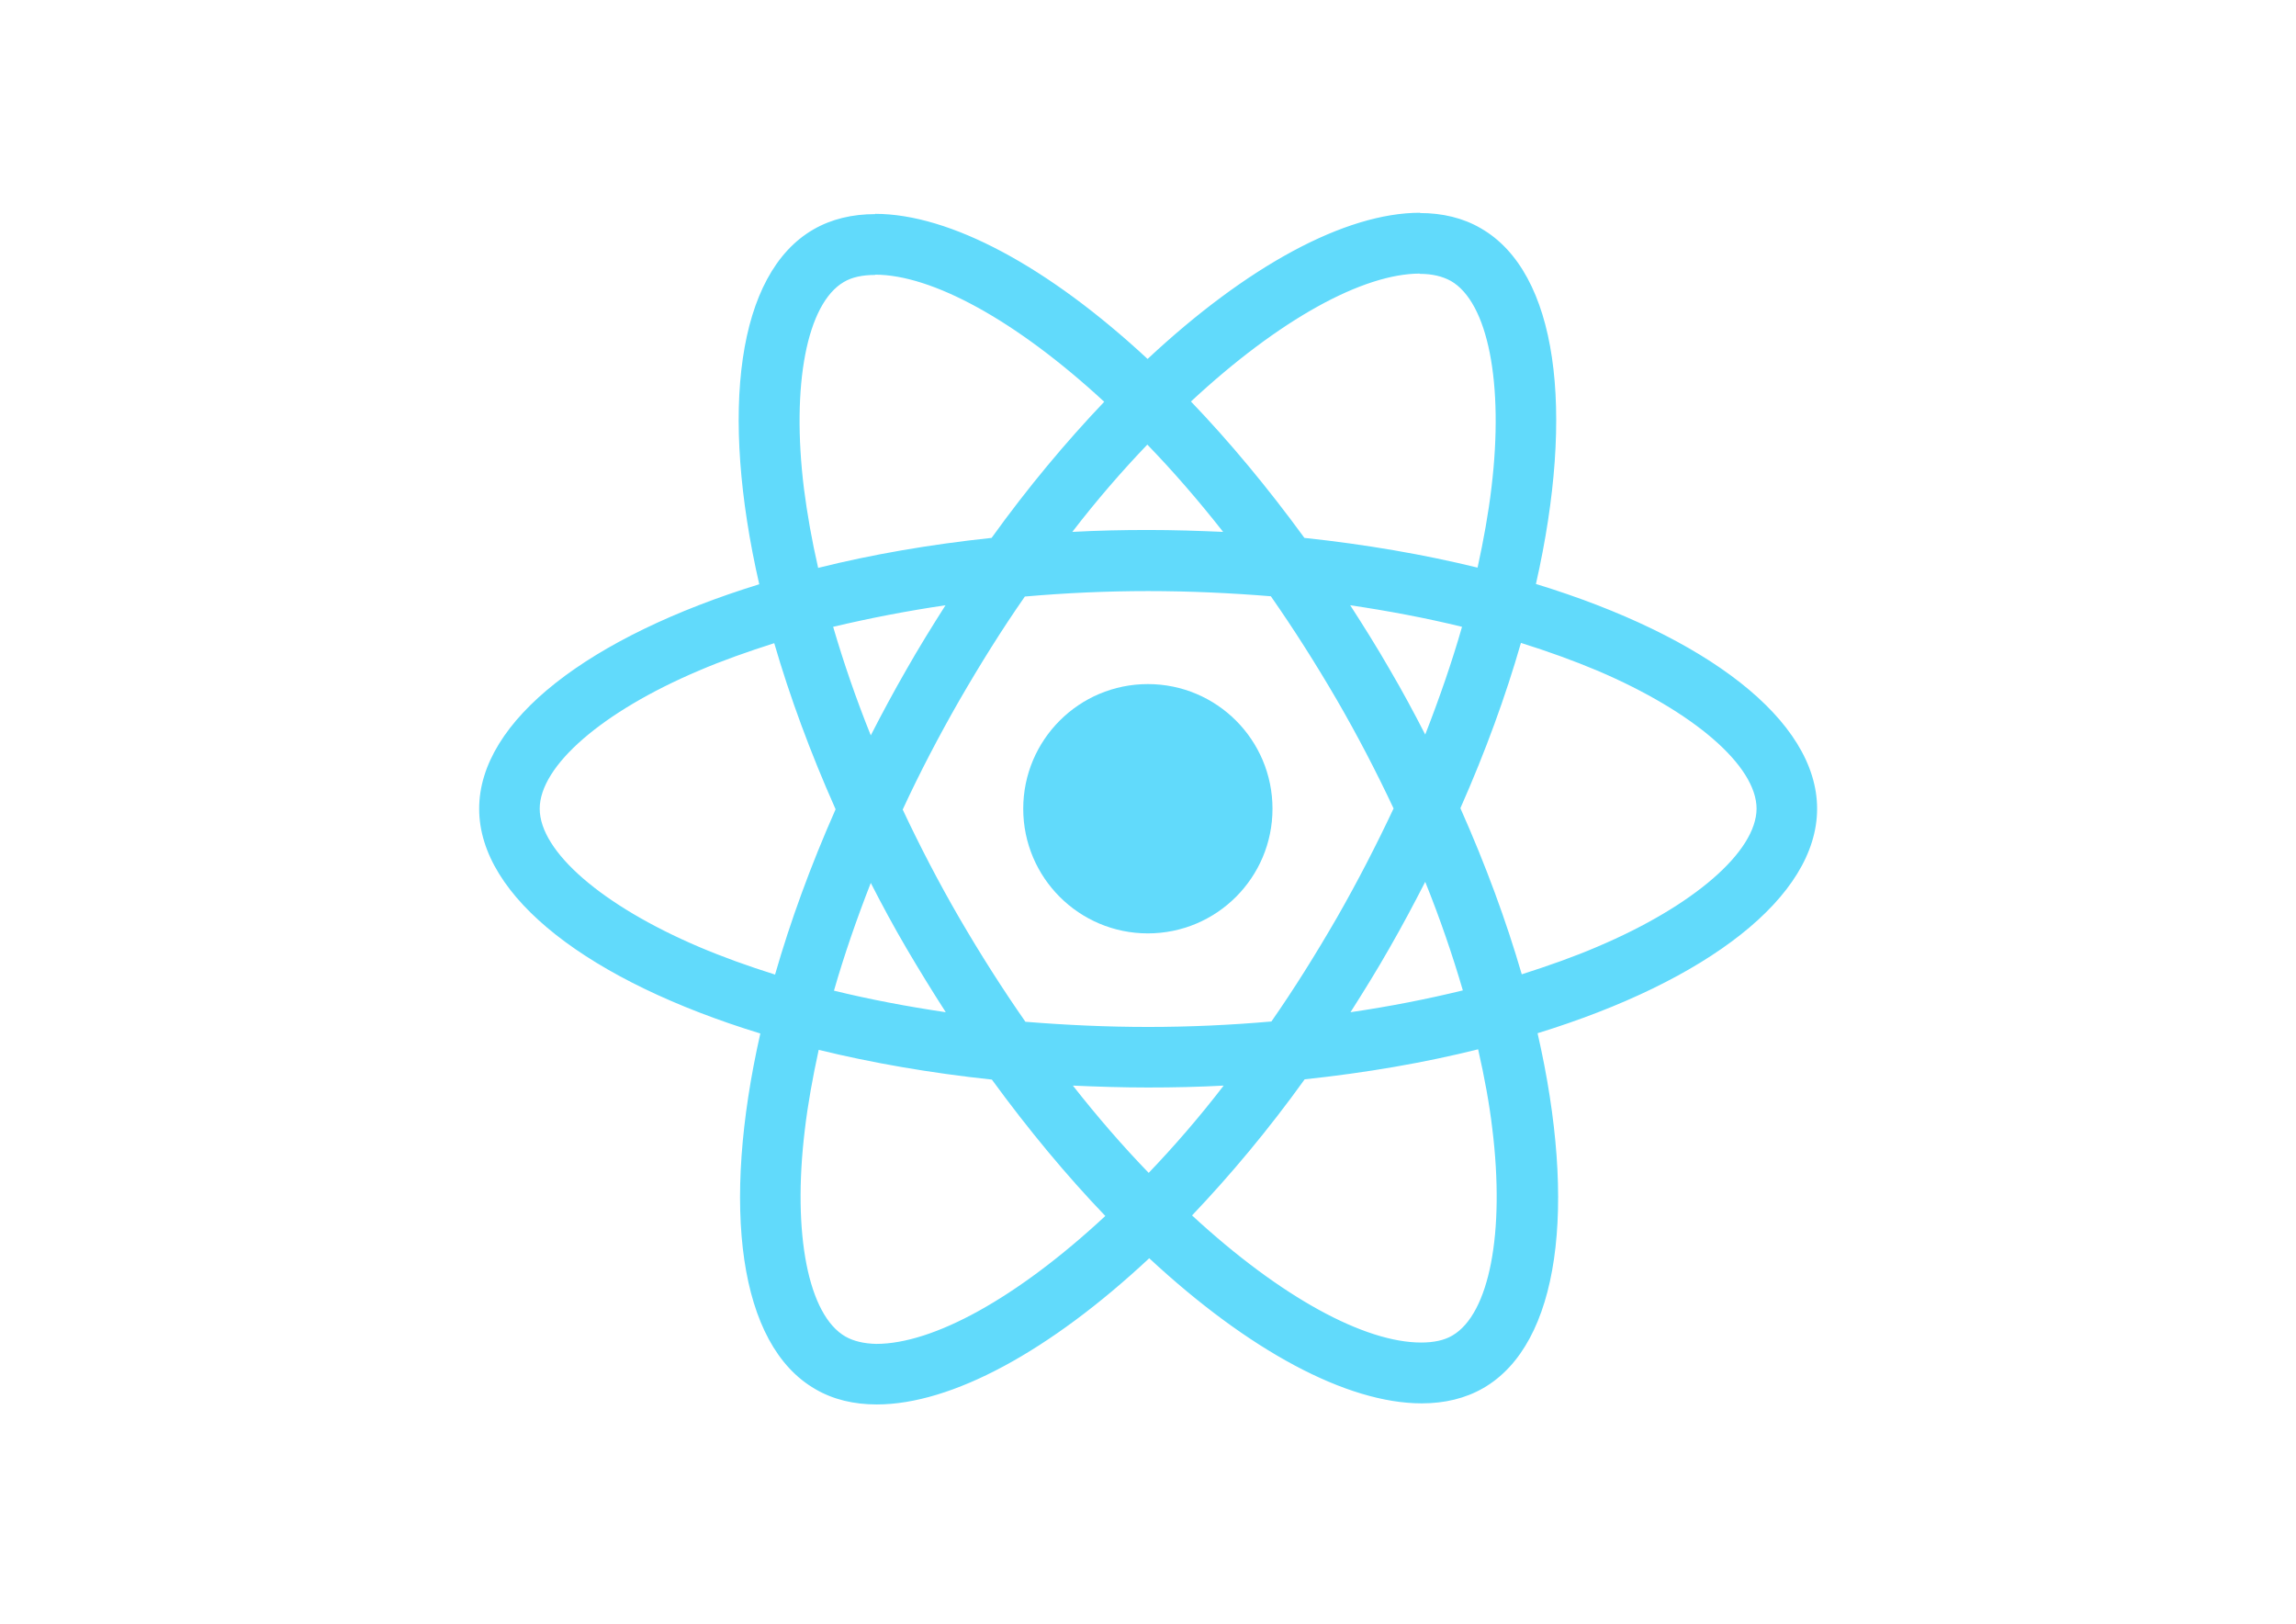
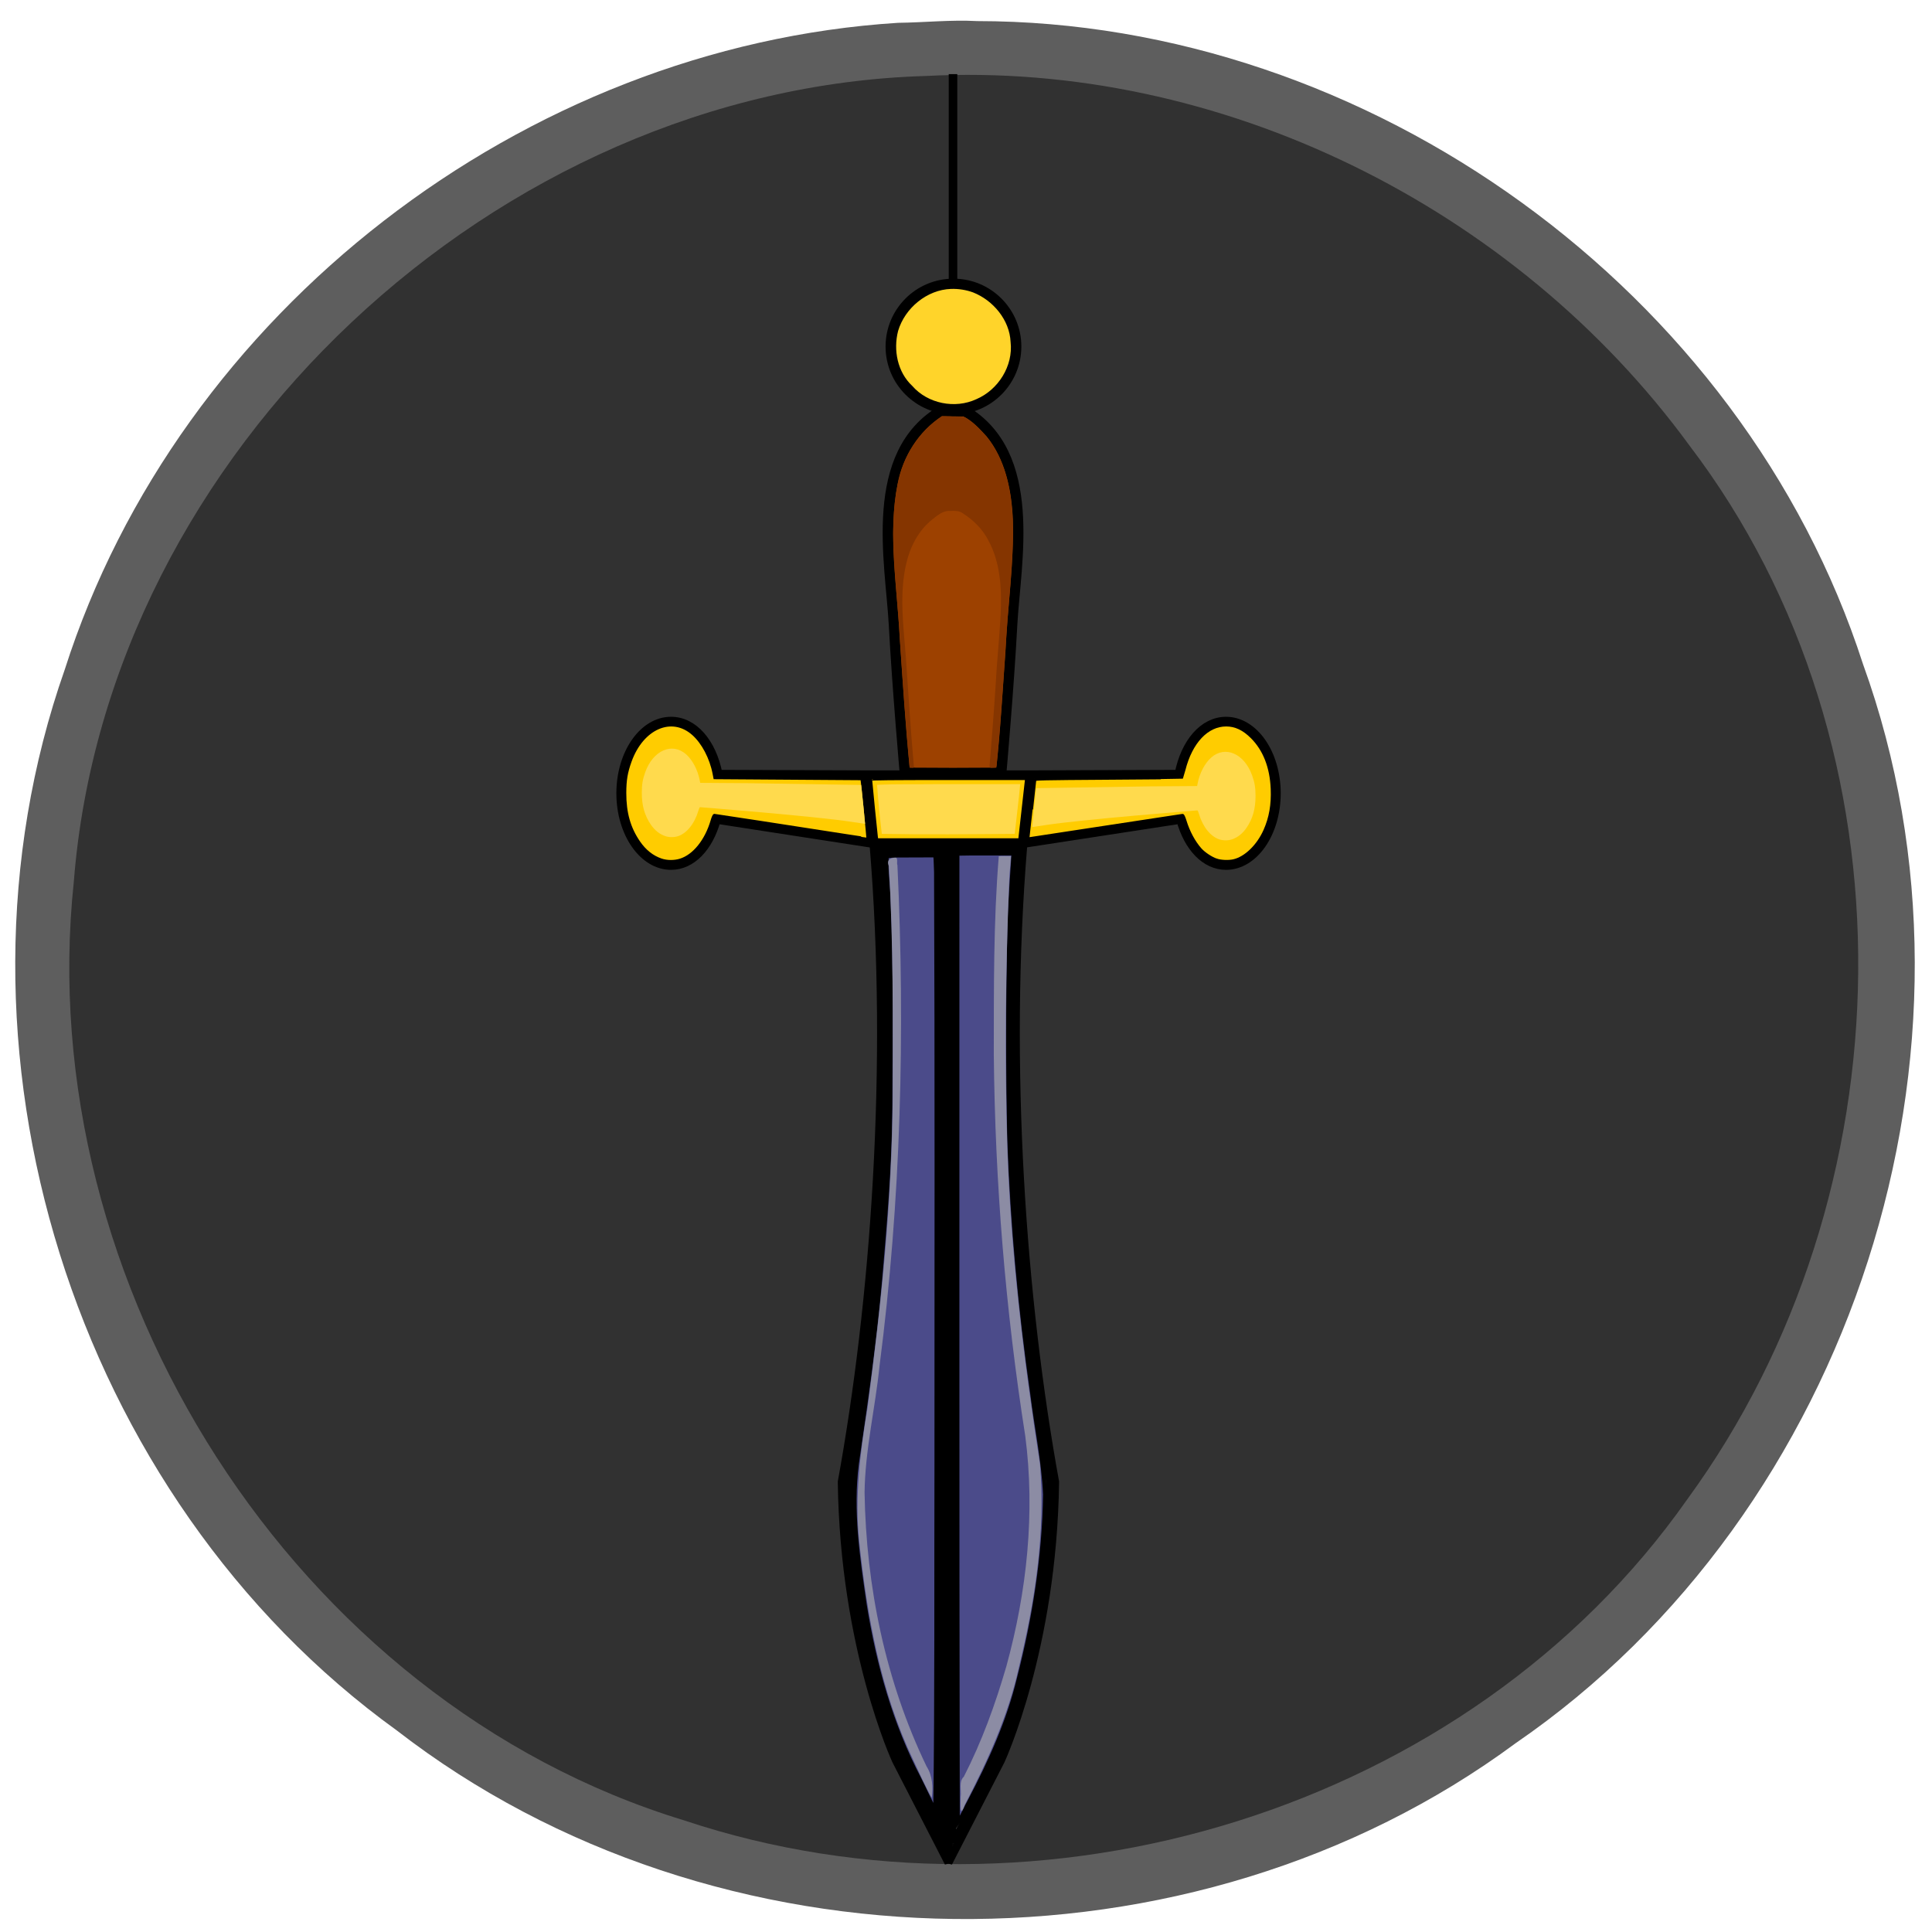
- <svg xmlns="http://www.w3.org/2000/svg" viewBox="0 0 841.9 595.3">
-   <g fill="#61DAFB">
-     <path d="M666.3 296.5c0-32.5-40.7-63.3-103.1-82.4 14.4-63.6 8-114.2-20.2-130.4-6.5-3.8-14.1-5.6-22.4-5.6v22.3c4.6 0 8.3.9 11.4 2.6 13.6 7.8 19.5 37.5 14.9 75.7-1.1 9.4-2.9 19.3-5.1 29.4-19.6-4.8-41-8.5-63.5-10.9-13.5-18.5-27.5-35.3-41.6-50 32.6-30.3 63.2-46.9 84-46.9V78c-27.5 0-63.5 19.6-99.9 53.6-36.4-33.8-72.4-53.2-99.9-53.2v22.3c20.7 0 51.4 16.5 84 46.6-14 14.7-28 31.4-41.3 49.9-22.6 2.4-44 6.1-63.6 11-2.3-10-4-19.7-5.2-29-4.7-38.2 1.1-67.9 14.6-75.8 3-1.8 6.9-2.6 11.5-2.6V78.5c-8.4 0-16 1.8-22.6 5.6-28.1 16.2-34.4 66.7-19.9 130.1-62.2 19.2-102.7 49.9-102.7 82.3 0 32.5 40.7 63.3 103.1 82.4-14.4 63.6-8 114.2 20.2 130.4 6.5 3.8 14.1 5.6 22.5 5.6 27.5 0 63.5-19.6 99.9-53.6 36.4 33.8 72.4 53.2 99.9 53.2 8.4 0 16-1.8 22.6-5.6 28.1-16.2 34.4-66.7 19.9-130.1 62-19.1 102.5-49.9 102.5-82.3zm-130.2-66.7c-3.7 12.9-8.3 26.2-13.5 39.5-4.1-8-8.4-16-13.1-24-4.6-8-9.5-15.8-14.4-23.4 14.2 2.1 27.9 4.7 41 7.9zm-45.8 106.5c-7.8 13.5-15.8 26.3-24.1 38.2-14.9 1.3-30 2-45.2 2-15.1 0-30.2-.7-45-1.9-8.3-11.9-16.4-24.6-24.2-38-7.6-13.1-14.5-26.4-20.8-39.8 6.2-13.4 13.2-26.8 20.7-39.9 7.8-13.5 15.8-26.3 24.1-38.2 14.9-1.3 30-2 45.2-2 15.1 0 30.2.7 45 1.9 8.3 11.9 16.4 24.6 24.2 38 7.6 13.1 14.5 26.4 20.8 39.8-6.3 13.4-13.2 26.8-20.7 39.9zm32.3-13c5.4 13.4 10 26.8 13.8 39.8-13.1 3.2-26.9 5.9-41.2 8 4.9-7.7 9.8-15.6 14.4-23.7 4.6-8 8.9-16.1 13-24.1zM421.2 430c-9.3-9.6-18.6-20.3-27.8-32 9 .4 18.2.7 27.5.7 9.4 0 18.7-.2 27.8-.7-9 11.7-18.3 22.4-27.5 32zm-74.4-58.9c-14.2-2.1-27.9-4.7-41-7.9 3.7-12.9 8.3-26.2 13.5-39.5 4.1 8 8.4 16 13.1 24 4.7 8 9.5 15.8 14.4 23.4zM420.7 163c9.3 9.6 18.6 20.3 27.8 32-9-.4-18.2-.7-27.5-.7-9.4 0-18.7.2-27.8.7 9-11.7 18.3-22.4 27.5-32zm-74 58.9c-4.9 7.7-9.8 15.6-14.4 23.7-4.6 8-8.9 16-13 24-5.4-13.4-10-26.8-13.8-39.8 13.1-3.1 26.9-5.8 41.2-7.9zm-90.5 125.2c-35.4-15.1-58.3-34.9-58.3-50.6 0-15.7 22.9-35.6 58.3-50.6 8.6-3.7 18-7 27.7-10.1 5.7 19.6 13.2 40 22.5 60.9-9.2 20.8-16.6 41.1-22.2 60.6-9.9-3.1-19.3-6.5-28-10.2zM310 490c-13.6-7.8-19.5-37.5-14.9-75.7 1.1-9.4 2.9-19.3 5.1-29.4 19.6 4.8 41 8.5 63.5 10.9 13.5 18.5 27.5 35.3 41.6 50-32.6 30.3-63.2 46.9-84 46.9-4.5-.1-8.3-1-11.3-2.7zm237.2-76.2c4.7 38.2-1.1 67.9-14.6 75.8-3 1.8-6.9 2.6-11.5 2.6-20.7 0-51.4-16.5-84-46.6 14-14.7 28-31.4 41.3-49.9 22.6-2.4 44-6.1 63.6-11 2.3 10.1 4.1 19.8 5.2 29.1zm38.5-66.7c-8.6 3.7-18 7-27.7 10.1-5.7-19.6-13.2-40-22.5-60.9 9.2-20.8 16.6-41.1 22.2-60.6 9.9 3.1 19.3 6.5 28.1 10.2 35.4 15.1 58.3 34.9 58.3 50.6-.1 15.7-23 35.6-58.4 50.6zM320.8 78.4z" />
-     <circle cx="420.9" cy="296.5" r="45.7" />
-     <path d="M520.5 78.1z" />
+ <svg xmlns="http://www.w3.org/2000/svg" width="210mm" height="210mm" viewBox="0 0 210 210" version="1.1" id="svg8">
+   <defs id="defs2" />
+   <g id="layer1" transform="translate(0,-87)">
+     <path style="fill:#5e5e5e;fill-opacity:1;stroke-width:0.258" d="M 97.615,89.48 C 56.917,92.042 19.452,120.877 7.036,159.787 c -14.388,40.938 0.901,89.915 36.102,115.312 34.576,26.784 86.435,27.386 121.607,1.377 36.631,-25.133 52.866,-75.509 37.754,-117.295 -13.098,-40.576 -53.699,-69.878 -96.294,-69.889 -2.859,-0.154 -5.728,0.154 -8.589,0.188 z" id="path39" />
+     <path style="fill:#313131;fill-opacity:1;stroke-width:0.258" d="M 100.648,95.258 C 54.057,96.603 11.674,136.067 8.023,182.842 3.394,226.508 31.893,271.929 74.359,284.867 113.074,297.785 159.622,283.822 183.399,249.97 207.55,216.915 208.71,168.374 183.648,135.441 164.64,109.421 132.508,93.591 100.648,95.258 Z" id="path39-3" />
+     <path style="fill:none;stroke:#000000;stroke-width:0.858;stroke-linecap:butt;stroke-linejoin:miter;stroke-miterlimit:4;stroke-dasharray:none;stroke-opacity:1" d="m 103.092,178.735 -1e-5,110.738 5.697,-11.095 c 0,0 5.663,-12.188 5.9,-30.307 -3.561,-19.571 -5.463,-45.064 -3.448,-69.34" id="path4771" />
+     <path style="fill:none;stroke:#000000;stroke-width:0.858;stroke-linecap:butt;stroke-linejoin:miter;stroke-miterlimit:4;stroke-dasharray:none;stroke-opacity:1" d="m 94.941,178.728 c 2.016,24.277 0.113,49.771 -3.448,69.342 0.237,18.119 5.9,30.307 5.9,30.307 l 5.697,11.094 V 178.735" id="path4765" />
+     <circle style="fill:none;stroke:#000000;stroke-width:0.858;stroke-miterlimit:4;stroke-dasharray:none;stroke-opacity:1" id="path4528" cx="103.637" cy="124.669" r="6.95" />
+     <path style="fill:none;stroke:#000000;stroke-width:0.858;stroke-linecap:butt;stroke-linejoin:miter;stroke-miterlimit:4;stroke-dasharray:none;stroke-opacity:1" d="m 98.233,171.171 c 0,0 -0.836,-9.437 -1.196,-16.225 -0.36,-6.788 -2.954,-18.696 5.33,-23.479" id="path4575" />
+     <path style="fill:none;stroke:#000000;stroke-width:0.858;stroke-linecap:butt;stroke-linejoin:miter;stroke-miterlimit:4;stroke-dasharray:none;stroke-opacity:1" d="m 108.952,171.171 c 0,0 0.836,-9.437 1.196,-16.225 0.36,-6.788 2.954,-18.696 -5.33,-23.479" id="path4575-5" />
+     <path style="fill:none;stroke:#000000;stroke-width:0.931;stroke-linecap:butt;stroke-linejoin:miter;stroke-miterlimit:4;stroke-dasharray:none;stroke-opacity:1" d="M 103.588,117.782 V 95.057" id="path4620" />
+     <path id="path4691-9" style="fill:none;stroke:#000000;stroke-width:0.858;stroke-linecap:butt;stroke-linejoin:miter;stroke-miterlimit:4;stroke-dasharray:none;stroke-opacity:1" d="m 111.937,171.167 -17.825,-6.2e-4 m 0.76,7.565 16.37,6.2e-4 M 72.941,165.34 c -3.046,0 -5.515,3.533 -5.515,7.89 1.01e-4,4.358 2.469,7.89 5.515,7.89 2.266,-0.003 4.144,-1.989 4.972,-5.007 l 16.959,2.617 -0.76,-7.565 -16.016,-0.059 c -0.666,-3.409 -2.68,-5.766 -5.154,-5.766 z m 60.323,6.2e-4 c -2.474,4.2e-4 -4.488,2.358 -5.154,5.766 l -16.016,0.059 -0.853,7.565 17.052,-2.617 c 0.828,3.018 2.705,5.004 4.971,5.007 3.046,2e-5 5.515,-3.532 5.515,-7.89 4e-5,-4.358 -2.469,-7.89 -5.515,-7.89 z" />
+     <path style="fill:#ffcc00;stroke:#000000;stroke-width:0.307;stroke-miterlimit:4;stroke-dasharray:none;stroke-opacity:1" d="m 71.857,180.464 c -0.957,-0.327 -1.758,-0.963 -2.414,-1.914 -1.055,-1.531 -1.525,-3.19 -1.521,-5.366 0.003,-1.383 0.144,-2.226 0.574,-3.43 1.308,-3.659 4.523,-5.053 6.856,-2.973 1.064,0.949 1.93,2.6 2.258,4.31 l 0.087,0.452 7.99,0.055 7.99,0.055 0.041,0.304 c 0.083,0.619 0.633,6.187 0.613,6.205 -0.011,0.01 -1.049,-0.142 -2.307,-0.338 -5.863,-0.913 -14.285,-2.207 -14.369,-2.207 -0.053,0 -0.165,0.249 -0.261,0.581 -0.626,2.165 -1.963,3.826 -3.451,4.286 -0.656,0.203 -1.459,0.195 -2.086,-0.02 z" id="path4777" />
+     <path style="fill:#ffcc00;stroke:#000000;stroke-width:0.307;stroke-miterlimit:4;stroke-dasharray:none;stroke-opacity:1" d="m 132.214,180.475 c -0.566,-0.194 -1.345,-0.712 -1.74,-1.156 -0.694,-0.779 -1.293,-1.894 -1.653,-3.072 -0.106,-0.347 -0.232,-0.63 -0.28,-0.629 -0.048,4.2e-4 -3.837,0.578 -8.42,1.282 -4.583,0.705 -8.337,1.277 -8.342,1.271 -0.005,-0.006 0.152,-1.421 0.348,-3.144 0.197,-1.724 0.358,-3.188 0.359,-3.253 0.003,-0.109 0.703,-0.124 7.984,-0.174 4.39,-0.03 7.99,-0.061 7.999,-0.07 0.009,-0.008 0.113,-0.395 0.23,-0.859 0.76,-3.008 2.507,-4.862 4.583,-4.862 1.008,0 1.9,0.422 2.802,1.326 1.352,1.355 2.095,3.26 2.19,5.614 0.069,1.714 -0.177,3.131 -0.782,4.502 -0.741,1.681 -2.101,3.001 -3.398,3.299 -0.55,0.127 -1.387,0.092 -1.88,-0.077 z" id="path4779" />
+     <path style="fill:#ffcc00;fill-opacity:1;stroke:#000000;stroke-width:0.307;stroke-miterlimit:4;stroke-dasharray:none;stroke-opacity:1" d="m 95.274,178.032 c -0.04,-0.241 -0.631,-6.16 -0.631,-6.314 0,-0.06 2.261,-0.083 8.466,-0.083 h 8.466 l -0.372,3.318 -0.372,3.318 h -7.758 -7.758 z" id="path4783" />
+     <path style="fill:#4d4d4d;stroke:#000000;stroke-width:0.867;stroke-miterlimit:4;stroke-dasharray:none;stroke-opacity:1" d="m 95.511,179.335 c 1.541,20.578 0.626,41.325 -2.34,61.736 -0.585,3.698 -1.402,7.411 -0.965,11.177 0.526,8.106 1.963,16.234 4.897,23.829 1.604,3.703 3.468,7.395 5.392,10.879 0.084,-35.878 0.066,-71.78 0.035,-107.644 -2.336,0.015 -4.699,-0.03 -7.019,0.022 z" id="path4807" />
+     <path style="fill:#4d4d4d;stroke:#000000;stroke-width:0.711;stroke-miterlimit:4;stroke-dasharray:none;stroke-opacity:1" d="m 103.552,179.333 c 0.003,35.978 0.005,71.957 0.007,107.936 2.889,-5.442 5.992,-11.007 7.489,-17.086 1.901,-7.11 3.011,-14.471 3.043,-21.834 -0.883,-6.492 -2.03,-12.957 -2.622,-19.489 -1.226,-11.44 -1.697,-22.951 -1.439,-34.454 0.09,-5.032 0.183,-10.099 0.676,-15.093 -2.381,0.014 -4.786,-0.028 -7.153,0.021 z" id="path4809" />
+     <path style="fill:#000000;stroke:#000000;stroke-width:0.019;stroke-miterlimit:4;stroke-dasharray:none;stroke-opacity:1" d="m 103.518,287.354 c -0.022,0.022 -0.008,0.058 -0.013,0.086 1e-5,0.082 -0.003,0.165 0.003,0.247 0.009,0.031 0.045,0.008 0.048,-0.015 0.043,-0.087 0.091,-0.173 0.132,-0.261 0.005,-0.033 -0.042,-0.028 -0.063,-0.037 -0.035,-0.006 -0.07,-0.025 -0.105,-0.02 z" id="path4819" />
+     <path style="fill:#9d4100;fill-opacity:1;stroke:#000000;stroke-width:0.434;stroke-miterlimit:4;stroke-dasharray:none;stroke-opacity:1" d="m 102.323,132.028 c -2.633,1.671 -4.398,4.499 -4.972,7.542 -1.082,5.506 -0.058,11.11 0.219,16.641 0.333,4.817 0.626,9.64 1.108,14.445 3.256,0.031 6.558,0.029 9.815,6.3e-4 0.471,-4.243 0.694,-8.513 1.011,-12.771 0.206,-4.812 0.952,-9.602 0.808,-14.426 -0.142,-3.222 -0.829,-6.612 -2.913,-9.17 -0.771,-0.84 -1.594,-1.746 -2.619,-2.235 -0.819,-0.007 -1.639,-0.026 -2.457,-0.027 z" id="path4821" />
+     <path style="fill:#ffd42a;stroke:#000000;stroke-width:0.434;stroke-miterlimit:4;stroke-dasharray:none;stroke-opacity:1" d="m 103.368,118.187 c -2.714,0.087 -5.198,2.152 -5.958,4.727 -0.557,2.151 -0.07,4.625 1.588,6.179 1.748,2.002 4.809,2.609 7.211,1.497 2.467,-1.054 4.158,-3.738 3.855,-6.434 -0.116,-2.48 -1.954,-4.679 -4.214,-5.574 -0.791,-0.288 -1.64,-0.422 -2.482,-0.395 z" id="path4823" />
+     <path style="fill:#ffd42a;stroke:#000000;stroke-width:0.434;stroke-miterlimit:4;stroke-dasharray:none;stroke-opacity:1" d="m 96.006,179.794 c 0.788,10.127 0.718,20.297 0.487,30.443 -0.473,11.819 -1.666,23.608 -3.552,35.285 -0.725,4.423 -0.127,8.907 0.392,13.316 0.81,6.03 2.167,12.028 4.491,17.664 1.242,2.883 2.71,5.661 4.106,8.472 0.101,-2.166 0.034,-4.466 0.07,-6.684 0.127,-29.242 0.137,-58.486 0.071,-87.728 -0.031,-3.594 -0.03,-7.211 -0.105,-10.79 -1.983,0.015 -3.993,-0.029 -5.96,0.022 z" id="path4825" />
+     <path style="fill:#4b4b8a;fill-opacity:1;stroke:#000000;stroke-width:0.434;stroke-miterlimit:4;stroke-dasharray:none;stroke-opacity:1" d="m 107.11,179.769 c -1.019,-0.003 -2.036,-5.9e-4 -3.043,0.023 0.013,35.107 -0.031,70.213 0.04,105.32 0.509,-0.675 0.865,-1.611 1.305,-2.385 2.232,-4.231 4.216,-8.629 5.34,-13.296 1.68,-6.528 2.743,-13.243 2.845,-19.99 -0.182,-3.676 -0.945,-7.294 -1.397,-10.942 -1.314,-9.136 -2.158,-18.343 -2.496,-27.567 -0.174,-7.659 -0.159,-15.324 0.01,-22.983 0.063,-2.728 0.282,-5.472 0.45,-8.178 -1.015,0.007 -2.036,-2.3e-4 -3.054,-0.003 z m -5.454,0.211 c -0.855,6e-4 -1.71,6.1e-4 -2.565,0.002 -0.893,0.04 -1.84,-0.061 -2.706,0.106 -0.113,1.629 0.183,3.273 0.208,4.908 0.337,7.511 0.206,15.033 0.183,22.548 -0.053,6.245 -0.581,12.475 -1.12,18.694 -0.596,6.635 -1.538,13.23 -2.513,19.817 -0.67,5.152 0.114,10.342 0.859,15.44 1.052,6.514 2.832,12.968 5.91,18.832 0.588,1.141 1.12,2.404 1.745,3.47 0.174,-12.595 0.094,-25.191 0.132,-37.787 0,-21.404 0.045,-42.808 -0.044,-64.211 -0.037,-0.603 -0.019,-1.231 -0.089,-1.819 z" id="path4829" />
+     <path style="fill:#ffda4d;fill-opacity:1;stroke:none;stroke-width:0.434;stroke-miterlimit:4;stroke-dasharray:none;stroke-opacity:1" d="m 101.511,172.234 c -2.059,0.028 -4.127,-0.026 -6.176,0.069 0.115,1.789 0.308,3.554 0.513,5.334 4.816,0.091 9.632,0.035 14.448,-3.9e-4 0.193,-1.802 0.434,-3.599 0.594,-5.405 -3.127,-6.2e-4 -6.253,-3e-5 -9.38,0.002 z" id="path4833" />
+     <path style="fill:#8c8ca4;fill-opacity:1;stroke:none;stroke-width:0.613;stroke-miterlimit:4;stroke-dasharray:none;stroke-opacity:1" d="m 97.333,180.225 c -0.593,0.008 -0.992,0.261 -0.719,0.924 0.494,8.363 0.429,16.752 0.418,25.128 -0.077,11.315 -1.246,22.594 -2.746,33.799 -0.779,4.773 -1.409,9.629 -0.894,14.467 0.855,8.127 2.322,16.321 5.865,23.751 0.655,1.379 1.302,2.849 2.023,4.139 0.141,-1.179 0.092,-2.4 -0.564,-3.43 -4.46,-9.246 -6.575,-19.539 -6.741,-29.775 0.057,-4.623 1.157,-9.15 1.623,-13.738 2.339,-18.04 2.795,-36.29 1.949,-54.45 -0.111,-0.157 0.099,-0.831 -0.213,-0.814 z" id="path4869" />
+     <path style="fill:#8c8ca4;fill-opacity:1;stroke:none;stroke-width:0.613;stroke-miterlimit:4;stroke-dasharray:none;stroke-opacity:1" d="m 108.562,180.074 c -0.584,7.17 -0.53,14.376 -0.54,21.565 0.135,13.868 1.263,27.723 3.416,41.424 1.101,8.372 0.178,16.944 -2.052,25.06 -1.193,4.117 -2.667,8.18 -4.623,11.998 -0.582,0.539 -0.239,1.487 -0.346,2.196 0.012,0.739 -0.141,2.473 0.442,0.877 2.465,-4.744 4.713,-9.65 5.873,-14.895 1.767,-7.225 2.922,-14.71 2.309,-22.159 -1.78,-11.449 -3.173,-22.975 -3.554,-34.564 -0.284,-9.626 -0.187,-19.265 0.21,-28.886 0.029,-0.878 0.148,-1.774 0.191,-2.635 -0.438,0.015 -0.901,-0.028 -1.327,0.019 z" id="path4871" />
+     <path style="fill:#ffd42a;stroke:none;stroke-width:0.434;stroke-miterlimit:4;stroke-dasharray:none;stroke-opacity:1" d="m 103.434,119.748 c -5.845,0.023 -6.162,9.329 -0.395,9.793 5.981,1.007 7.588,-8.651 1.62,-9.68 -0.403,-0.082 -0.814,-0.127 -1.225,-0.113 z" id="path4823-0" />
+     <path style="fill:#ffda4d;fill-opacity:1;stroke:none;stroke-width:0.199;stroke-miterlimit:4;stroke-dasharray:none;stroke-opacity:1" d="m 72.317,177.886 c -0.621,-0.213 -1.142,-0.625 -1.567,-1.243 -0.685,-0.994 -0.991,-2.072 -0.988,-3.485 0.002,-0.898 0.093,-1.446 0.373,-2.227 0.849,-2.376 2.937,-3.281 4.452,-1.931 0.691,0.616 1.253,1.689 1.467,2.799 l 0.056,0.293 5.188,0.036 12.306,0.192 0.026,0.198 c 0.054,0.402 0.411,4.018 0.398,4.029 -0.007,0.006 -0.681,-0.092 -1.498,-0.22 -3.807,-0.593 -16.394,-1.59 -16.448,-1.59 -0.035,0 -0.107,0.162 -0.17,0.377 -0.406,1.406 -1.275,2.485 -2.241,2.783 -0.426,0.132 -0.947,0.127 -1.355,-0.013 z" id="path4777-9" />
+     <path style="fill:#ffda4d;fill-opacity:1;stroke:none;stroke-width:0.199;stroke-miterlimit:4;stroke-dasharray:none;stroke-opacity:1" d="m 133.916,178.234 c 0.621,-0.213 1.142,-0.625 1.567,-1.243 0.685,-0.994 0.991,-2.072 0.988,-3.485 -0.002,-0.898 -0.093,-1.446 -0.373,-2.227 -0.849,-2.376 -2.937,-3.281 -4.452,-1.931 -0.691,0.616 -1.253,1.689 -1.467,2.799 l -0.056,0.293 -5.188,0.036 -12.306,0.192 -0.026,0.198 c -0.054,0.402 -0.411,4.018 -0.398,4.029 0.007,0.006 0.681,-0.092 1.498,-0.22 3.807,-0.593 16.394,-1.59 16.448,-1.59 0.035,0 0.107,0.162 0.17,0.377 0.406,1.406 1.275,2.485 2.241,2.783 0.426,0.132 0.947,0.127 1.355,-0.013 z" id="path4777-9-0" />
+     <path style="fill:#853500;fill-opacity:1;stroke:none;stroke-width:0.158;stroke-miterlimit:4;stroke-dasharray:none;stroke-opacity:1" d="m 102.38,132.232 c -2.011,1.38 -3.57,3.405 -4.352,5.718 -0.767,2.289 -0.911,4.729 -0.944,7.126 0.047,3.95 0.542,7.876 0.758,11.818 0.292,4.514 0.616,9.027 1.03,13.532 0.116,-0.013 0.396,0.1 0.469,-0.056 -0.37,-4.044 -0.605,-8.101 -0.894,-12.152 -0.262,-3.309 -0.706,-6.7 0.062,-9.974 0.425,-1.825 1.326,-3.588 2.813,-4.768 0.557,-0.442 1.158,-0.983 1.916,-0.937 0.508,-0.018 1.065,-0.047 1.481,0.301 1.12,0.719 2.084,1.689 2.7,2.876 1.354,2.478 1.478,5.393 1.345,8.152 -0.143,2.6 -0.421,5.191 -0.554,7.792 -0.187,2.866 -0.413,5.73 -0.65,8.591 0,0.315 0.422,0.168 0.617,0.181 0.241,-0.114 0.121,-0.476 0.19,-0.684 0.495,-5.082 0.773,-10.181 1.136,-15.274 0.281,-3.873 0.763,-7.753 0.539,-11.642 -0.195,-2.91 -0.874,-5.926 -2.717,-8.259 -0.702,-0.807 -1.457,-1.602 -2.375,-2.165 -0.552,-0.213 -1.171,-0.098 -1.75,-0.157 -0.274,-0.005 -0.549,-0.022 -0.821,-0.019 z" id="path5185" />
  </g>
</svg>
